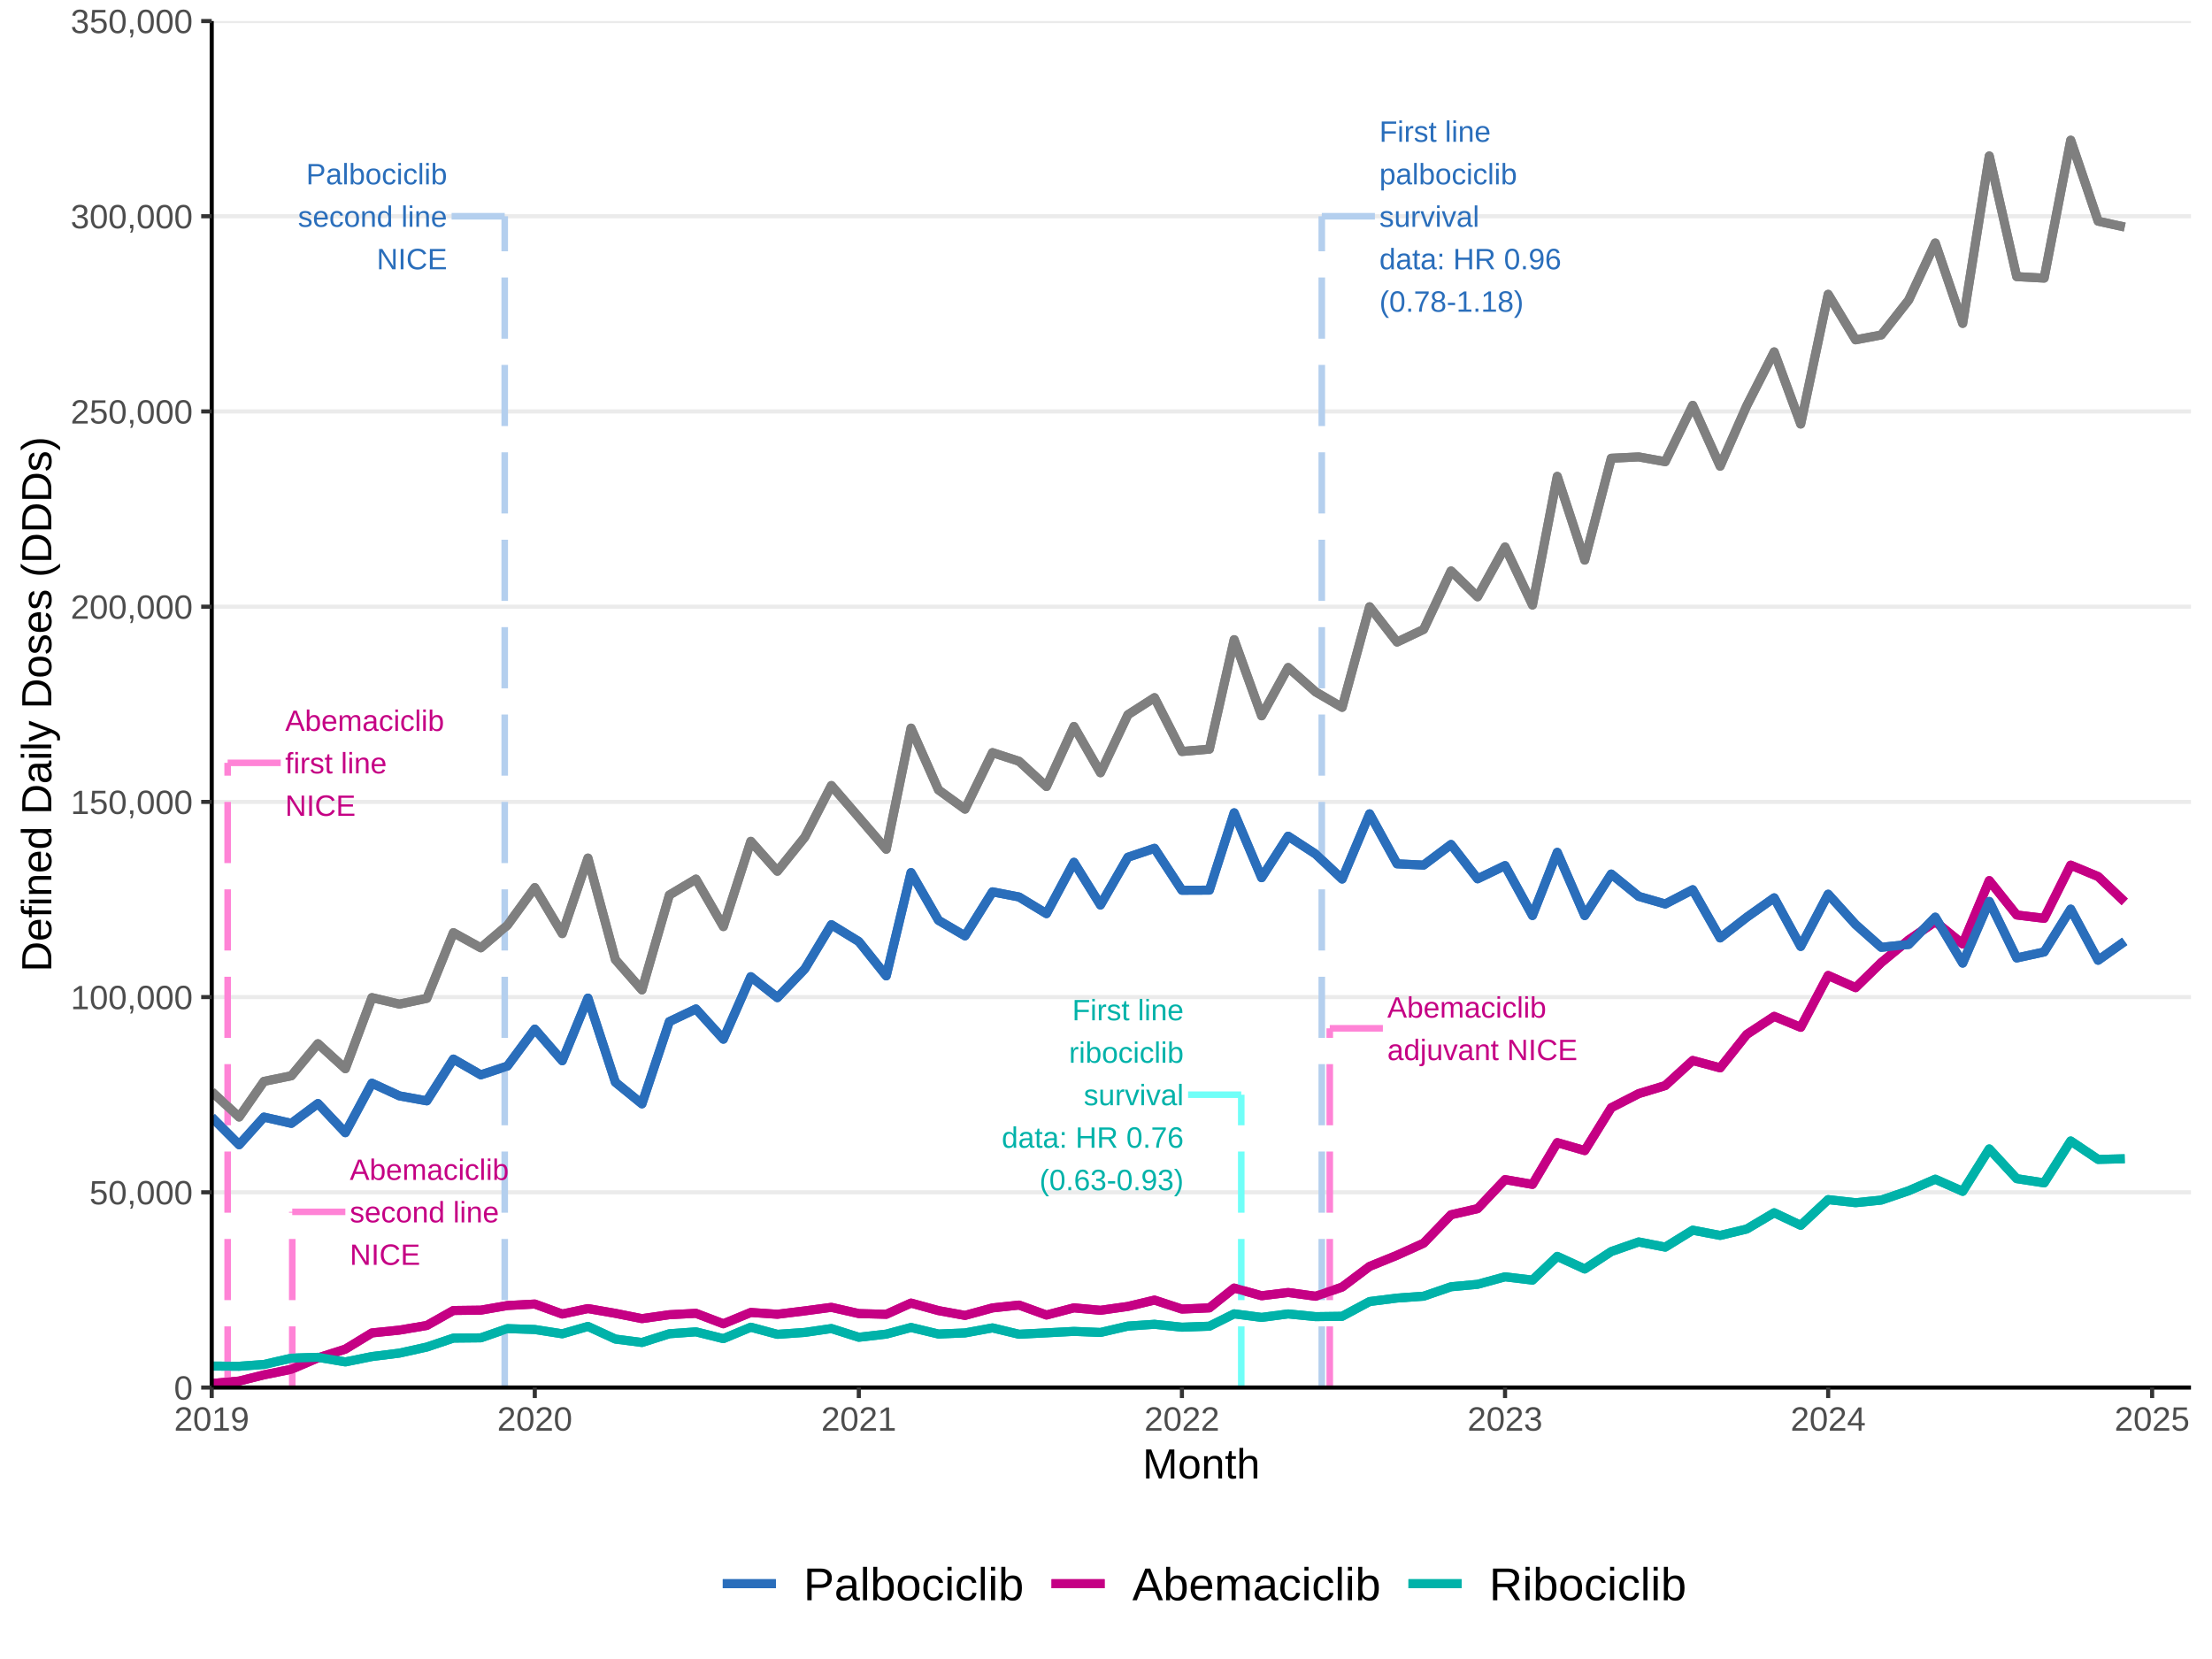
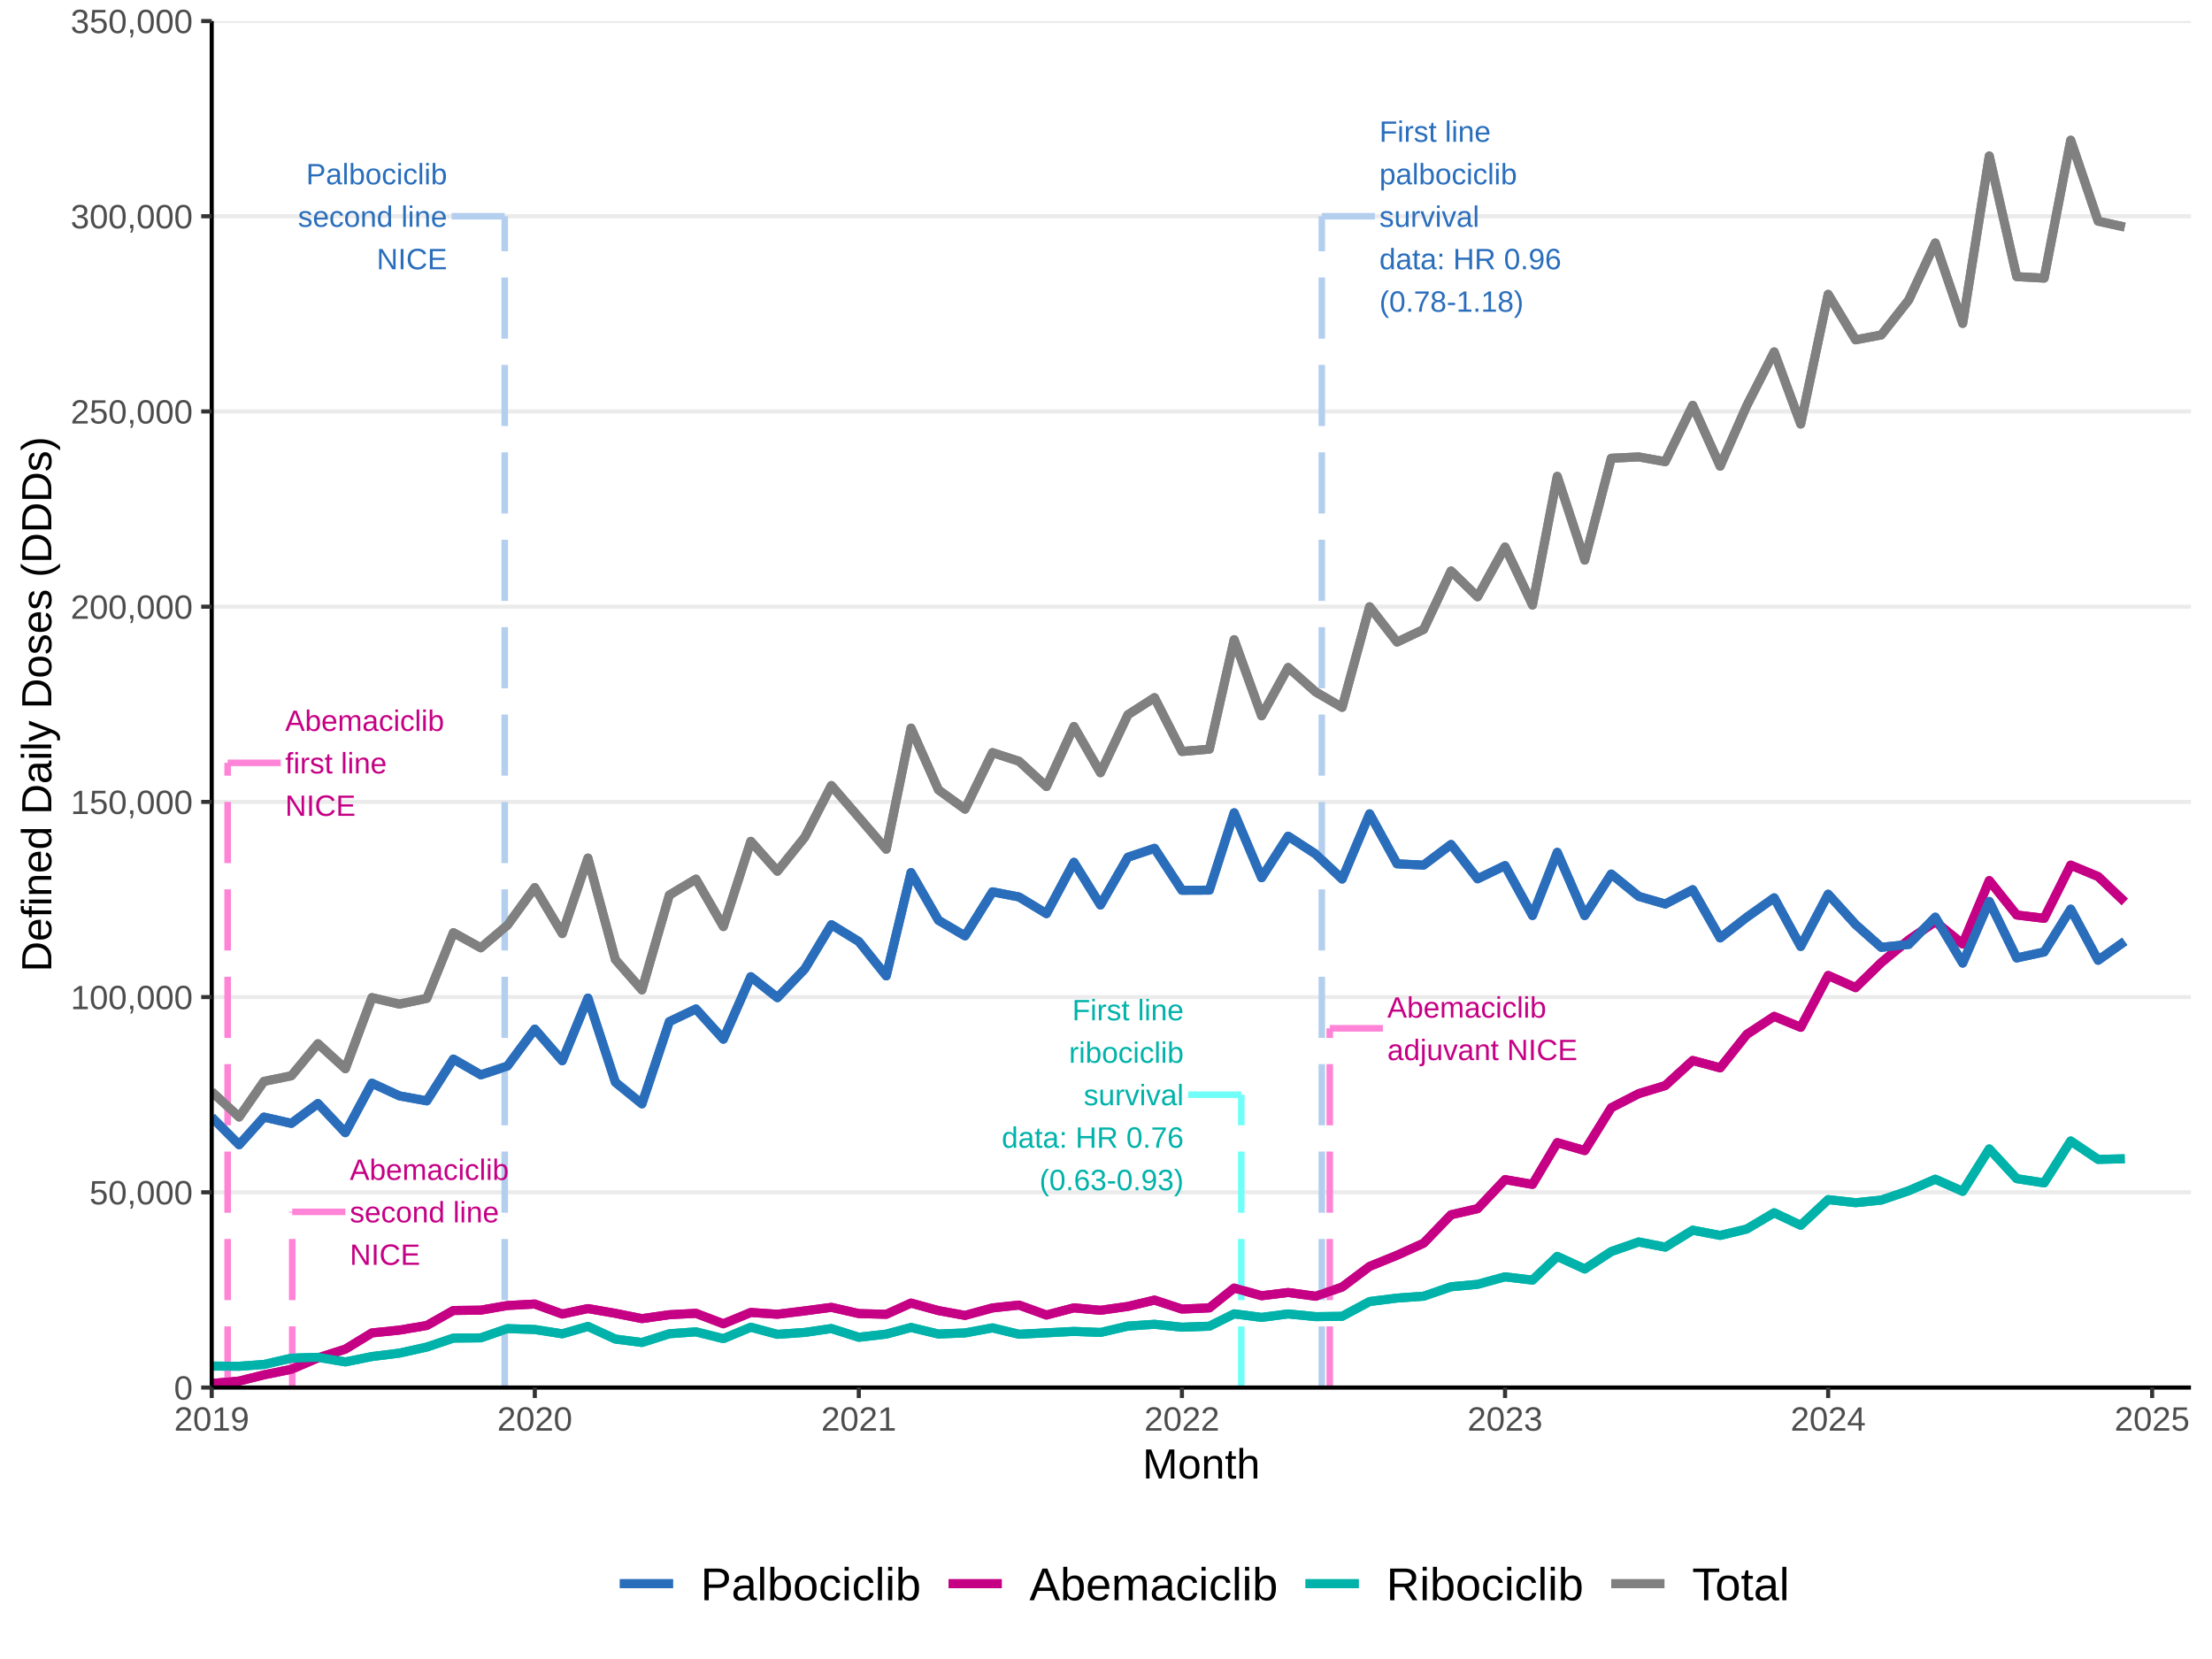
<svg xmlns="http://www.w3.org/2000/svg" width="576.00pt" height="432.00pt" viewBox="0 0 576.00 432.00">
  <g class="svglite">
    <defs>
      <style type="text/css">
    .svglite line, .svglite polyline, .svglite polygon, .svglite path, .svglite rect, .svglite circle {
      fill: none;
      stroke: #000000;
      stroke-linecap: round;
      stroke-linejoin: round;
      stroke-miterlimit: 10.00;
    }
    .svglite text {
      white-space: pre;
    }
    .svglite g.glyphgroup path {
      fill: inherit;
      stroke: none;
    }
  </style>
    </defs>
    <rect width="100%" height="100%" style="stroke: none; fill: #FFFFFF;" />
    <defs>
      <clipPath id="cpMC4wMHw1NzYuMDB8MC4wMHw0MzIuMDA=">
        <rect x="0.00" y="0.00" width="576.00" height="432.00" />
      </clipPath>
    </defs>
    <g clip-path="url(#cpMC4wMHw1NzYuMDB8MC4wMHw0MzIuMDA=)">
      <rect x="0.00" y="0.00" width="576.00" height="432.00" style="stroke-width: 1.07; stroke: #FFFFFF; fill: #FFFFFF;" />
    </g>
    <defs>
      <clipPath id="cpNTUuMTN8NTcwLjUyfDUuNDh8MzYxLjMx">
        <rect x="55.13" y="5.48" width="515.39" height="355.83" />
      </clipPath>
    </defs>
    <g clip-path="url(#cpNTUuMTN8NTcwLjUyfDUuNDh8MzYxLjMx)">
      <rect x="55.13" y="5.48" width="515.39" height="355.83" style="stroke-width: 1.07; stroke: none; fill: #FFFFFF;" />
      <polyline points="55.13,361.31 570.52,361.31 " style="stroke-width: 1.07; stroke: #EBEBEB; stroke-linecap: butt;" />
      <polyline points="55.13,310.47 570.52,310.47 " style="stroke-width: 1.07; stroke: #EBEBEB; stroke-linecap: butt;" />
      <polyline points="55.13,259.64 570.52,259.64 " style="stroke-width: 1.07; stroke: #EBEBEB; stroke-linecap: butt;" />
      <polyline points="55.13,208.81 570.52,208.81 " style="stroke-width: 1.07; stroke: #EBEBEB; stroke-linecap: butt;" />
      <polyline points="55.13,157.98 570.52,157.98 " style="stroke-width: 1.07; stroke: #EBEBEB; stroke-linecap: butt;" />
      <polyline points="55.13,107.14 570.52,107.14 " style="stroke-width: 1.07; stroke: #EBEBEB; stroke-linecap: butt;" />
      <polyline points="55.13,56.31 570.52,56.31 " style="stroke-width: 1.07; stroke: #EBEBEB; stroke-linecap: butt;" />
      <polyline points="55.13,5.48 570.52,5.48 " style="stroke-width: 1.07; stroke: #EBEBEB; stroke-linecap: butt;" />
      <polyline points="55.13,360.25 62.27,359.62 68.73,358.01 75.87,356.56 82.79,353.59 89.93,351.31 96.85,347.09 104.00,346.36 111.14,345.15 118.06,341.25 125.20,341.16 132.12,339.96 139.26,339.57 146.41,342.17 153.10,340.75 160.24,341.99 167.16,343.37 174.30,342.35 181.22,341.99 188.36,344.71 195.51,341.76 202.43,342.23 209.57,341.35 216.49,340.43 223.63,342.05 230.78,342.24 237.23,339.32 244.38,341.28 251.29,342.53 258.44,340.58 265.36,339.84 272.50,342.43 279.65,340.56 286.56,341.20 293.71,340.19 300.63,338.54 307.77,340.88 314.92,340.57 321.37,335.41 328.52,337.41 335.43,336.56 342.58,337.54 349.49,335.15 356.64,329.77 363.79,326.86 370.70,323.73 377.85,316.32 384.76,314.73 391.91,307.17 399.05,308.41 405.51,297.54 412.66,299.61 419.57,288.45 426.72,284.78 433.63,282.68 440.78,276.15 447.92,278.07 454.84,269.37 461.99,264.66 468.90,267.51 476.05,254.01 483.19,257.18 489.88,250.65 497.02,244.75 503.94,240.00 511.08,245.81 518.00,229.31 525.15,238.26 532.29,239.13 539.21,225.28 546.35,228.25 553.27,234.85 " style="stroke-width: 2.35; stroke: #C50084; stroke-linecap: butt;" />
      <polyline points="55.13,290.92 62.27,298.09 68.73,290.89 75.87,292.52 82.79,287.36 89.93,294.95 96.85,282.06 104.00,285.36 111.14,286.66 118.06,275.78 125.20,279.89 132.12,277.61 139.26,267.98 146.41,276.22 153.10,259.90 160.24,281.81 167.16,287.44 174.30,266.02 181.22,262.73 188.36,270.60 195.51,254.33 202.43,259.78 209.57,252.30 216.49,240.79 223.63,245.17 230.78,254.12 237.23,227.22 244.38,239.65 251.29,243.70 258.44,232.23 265.36,233.57 272.50,237.91 279.65,224.54 286.56,235.66 293.71,223.22 300.63,220.90 307.77,231.82 314.92,231.79 321.37,211.65 328.52,228.55 335.43,217.74 342.58,222.39 349.49,228.90 356.64,211.92 363.79,224.94 370.70,225.27 377.85,219.90 384.76,228.84 391.91,225.40 399.05,238.40 405.51,221.95 412.66,238.41 419.57,227.60 426.72,233.41 433.63,235.40 440.78,231.68 447.92,244.24 454.84,238.86 461.99,233.79 468.90,246.45 476.05,232.85 483.19,240.74 489.88,246.68 497.02,245.93 503.94,238.83 511.08,250.79 518.00,234.74 525.15,249.45 532.29,247.89 539.21,236.74 546.35,250.05 553.27,245.13 " style="stroke-width: 2.35; stroke: #2A6EBB; stroke-linecap: butt;" />
      <polyline points="55.13,355.72 62.27,355.77 68.73,355.30 75.87,353.66 82.79,353.44 89.93,354.64 96.85,353.24 104.00,352.35 111.14,350.77 118.06,348.44 125.20,348.37 132.12,345.97 139.26,346.20 146.41,347.32 153.10,345.40 160.24,348.69 167.16,349.58 174.30,347.31 181.22,346.81 188.36,348.58 195.51,345.60 202.43,347.46 209.57,346.96 216.49,345.95 223.63,348.22 230.78,347.40 237.23,345.67 244.38,347.38 251.29,347.09 258.44,345.78 265.36,347.44 272.50,347.07 279.65,346.69 286.56,346.97 293.71,345.31 300.63,344.84 307.77,345.60 314.92,345.34 321.37,342.12 328.52,343.05 335.43,342.14 342.58,342.85 349.49,342.76 356.64,338.92 363.79,338.01 370.70,337.53 377.85,335.07 384.76,334.43 391.91,332.48 399.05,333.34 405.51,327.16 412.66,330.44 419.57,325.90 426.72,323.40 433.63,324.75 440.78,320.34 447.92,321.70 454.84,320.04 461.99,315.80 468.90,319.07 476.05,312.38 483.19,313.18 489.88,312.50 497.02,310.07 503.94,307.06 511.08,310.22 518.00,299.18 525.15,306.92 532.29,308.02 539.21,297.11 546.35,301.91 553.27,301.74 " style="stroke-width: 2.35; stroke: #00B2A9; stroke-linecap: butt;" />
-       <polyline points="55.13,284.28 62.27,290.87 68.73,281.59 75.87,280.13 82.79,271.78 89.93,278.29 96.85,259.78 104.00,261.47 111.14,259.97 118.06,242.86 125.20,246.81 132.12,240.93 139.26,231.13 146.41,243.11 153.10,223.44 160.24,249.87 167.16,257.77 174.30,233.06 181.22,228.92 188.36,241.28 195.51,219.08 202.43,226.86 209.57,217.99 216.49,204.55 223.63,212.82 230.78,221.14 237.23,189.60 244.38,205.69 251.29,210.70 258.44,195.98 265.36,198.23 272.50,204.81 279.65,189.18 286.56,201.22 293.71,186.11 300.63,181.67 307.77,195.69 314.92,195.08 321.37,166.57 328.52,186.40 335.43,173.82 342.58,180.17 349.49,184.19 356.64,158.00 363.79,167.19 370.70,163.91 377.85,148.68 384.76,155.40 391.91,142.44 399.05,157.54 405.51,124.04 412.66,145.85 419.57,119.33 426.72,118.98 433.63,120.22 440.78,105.55 447.92,121.39 454.84,105.66 461.99,91.63 468.90,110.42 476.05,76.64 483.19,88.49 489.88,87.22 497.02,78.13 503.94,63.27 511.08,84.21 518.00,40.62 525.15,72.03 532.29,72.42 539.21,36.51 546.35,57.60 553.27,59.12 " style="stroke-width: 2.35; stroke: #7F7F7F; stroke-linecap: butt;" />
+       <polyline points="55.13,284.28 62.27,290.87 68.73,281.59 75.87,280.13 82.79,271.78 89.93,278.29 96.85,259.78 104.00,261.47 111.14,259.97 118.06,242.86 125.20,246.81 132.12,240.93 139.26,231.13 146.41,243.11 153.10,223.44 160.24,249.87 167.16,257.77 174.30,233.06 181.22,228.92 188.36,241.28 195.51,219.08 202.43,226.86 209.57,217.99 216.49,204.55 223.63,212.82 230.78,221.14 237.23,189.60 244.38,205.69 251.29,210.70 258.44,195.98 265.36,198.23 272.50,204.81 279.65,189.18 286.56,201.22 293.71,186.11 300.63,181.67 307.77,195.69 314.92,195.08 321.37,166.57 328.52,186.40 335.43,173.82 342.58,180.17 349.49,184.19 356.64,158.00 363.79,167.19 370.70,163.91 377.85,148.68 384.76,155.40 391.91,142.44 399.05,157.54 405.51,124.04 412.66,145.85 419.57,119.33 426.72,118.98 433.63,120.22 440.78,105.55 447.92,121.39 454.84,105.66 461.99,91.63 468.90,110.42 476.05,76.64 483.19,88.49 489.88,87.22 497.02,78.13 503.94,63.27 511.08,84.21 518.00,40.62 525.15,72.03 532.29,72.42 539.21,36.51 546.35,57.60 553.27,59.12 " style="stroke-width: 2.35; stroke: #808080; stroke-linecap: butt;" />
      <line x1="131.43" y1="361.31" x2="131.43" y2="56.31" style="stroke-width: 1.71; stroke: #B4CFEE; stroke-dasharray: 15.93,6.83; stroke-linecap: butt;" />
      <line x1="344.19" y1="361.31" x2="344.19" y2="56.31" style="stroke-width: 1.71; stroke: #B4CFEE; stroke-dasharray: 15.93,6.83; stroke-linecap: butt;" />
      <line x1="59.28" y1="361.31" x2="59.28" y2="198.64" style="stroke-width: 1.71; stroke: #FF83D6; stroke-dasharray: 15.93,6.83; stroke-linecap: butt;" />
      <line x1="76.10" y1="361.31" x2="76.10" y2="315.56" style="stroke-width: 1.71; stroke: #FF83D6; stroke-dasharray: 15.93,6.83; stroke-linecap: butt;" />
      <line x1="346.27" y1="361.31" x2="346.27" y2="267.77" style="stroke-width: 1.71; stroke: #FF83D6; stroke-dasharray: 15.93,6.83; stroke-linecap: butt;" />
      <line x1="323.22" y1="361.31" x2="323.22" y2="285.06" style="stroke-width: 1.71; stroke: #70FFF8; stroke-dasharray: 15.93,6.83; stroke-linecap: butt;" />
      <line x1="131.43" y1="56.31" x2="117.60" y2="56.31" style="stroke-width: 1.71; stroke: #B4CFEE; stroke-dasharray: 15.93,6.83; stroke-linecap: butt;" />
      <line x1="323.22" y1="285.06" x2="309.38" y2="285.06" style="stroke-width: 1.71; stroke: #70FFF8; stroke-dasharray: 15.93,6.83; stroke-linecap: butt;" />
      <line x1="344.19" y1="56.31" x2="358.02" y2="56.31" style="stroke-width: 1.71; stroke: #B4CFEE; stroke-dasharray: 15.93,6.83; stroke-linecap: butt;" />
      <line x1="59.28" y1="198.64" x2="73.11" y2="198.64" style="stroke-width: 1.71; stroke: #FF83D6; stroke-dasharray: 15.93,6.83; stroke-linecap: butt;" />
      <line x1="76.10" y1="315.56" x2="89.93" y2="315.56" style="stroke-width: 1.71; stroke: #FF83D6; stroke-dasharray: 15.93,6.83; stroke-linecap: butt;" />
      <line x1="346.27" y1="267.77" x2="360.10" y2="267.77" style="stroke-width: 1.71; stroke: #FF83D6; stroke-dasharray: 15.93,6.83; stroke-linecap: butt;" />
      <text x="116.44" y="48.00" text-anchor="end" style="font-size: 7.68px;fill: #2A6EBB; font-family: &quot;Arial&quot;;" textLength="36.67px" lengthAdjust="spacingAndGlyphs">Palbociclib</text>
      <text x="116.44" y="59.06" text-anchor="end" style="font-size: 7.68px;fill: #2A6EBB; font-family: &quot;Arial&quot;;" textLength="38.81px" lengthAdjust="spacingAndGlyphs">second line</text>
      <text x="116.44" y="70.12" text-anchor="end" style="font-size: 7.68px;fill: #2A6EBB; font-family: &quot;Arial&quot;;" textLength="18.33px" lengthAdjust="spacingAndGlyphs">NICE</text>
      <text x="308.23" y="265.68" text-anchor="end" style="font-size: 7.68px;fill: #00B2A9; font-family: &quot;Arial&quot;;" textLength="28.98px" lengthAdjust="spacingAndGlyphs">First line</text>
      <text x="308.23" y="276.74" text-anchor="end" style="font-size: 7.68px;fill: #00B2A9; font-family: &quot;Arial&quot;;" textLength="29.86px" lengthAdjust="spacingAndGlyphs">ribociclib</text>
      <text x="308.23" y="287.80" text-anchor="end" style="font-size: 7.68px;fill: #00B2A9; font-family: &quot;Arial&quot;;" textLength="26.03px" lengthAdjust="spacingAndGlyphs">survival</text>
      <text x="308.23" y="298.87" text-anchor="end" style="font-size: 7.68px;fill: #00B2A9; font-family: &quot;Arial&quot;;" textLength="47.31px" lengthAdjust="spacingAndGlyphs">data: HR 0.76</text>
      <text x="308.23" y="309.93" text-anchor="end" style="font-size: 7.68px;fill: #00B2A9; font-family: &quot;Arial&quot;;" textLength="37.53px" lengthAdjust="spacingAndGlyphs">(0.63-0.93)</text>
      <text x="359.18" y="36.93" style="font-size: 7.68px;fill: #2A6EBB; font-family: &quot;Arial&quot;;" textLength="28.98px" lengthAdjust="spacingAndGlyphs">First line</text>
      <text x="359.18" y="48.00" style="font-size: 7.68px;fill: #2A6EBB; font-family: &quot;Arial&quot;;" textLength="35.83px" lengthAdjust="spacingAndGlyphs">palbociclib</text>
      <text x="359.18" y="59.06" style="font-size: 7.68px;fill: #2A6EBB; font-family: &quot;Arial&quot;;" textLength="26.03px" lengthAdjust="spacingAndGlyphs">survival</text>
      <text x="359.18" y="70.12" style="font-size: 7.68px;fill: #2A6EBB; font-family: &quot;Arial&quot;;" textLength="47.31px" lengthAdjust="spacingAndGlyphs">data: HR 0.96</text>
      <text x="359.18" y="81.18" style="font-size: 7.68px;fill: #2A6EBB; font-family: &quot;Arial&quot;;" textLength="37.53px" lengthAdjust="spacingAndGlyphs">(0.78-1.18)</text>
      <text x="74.26" y="190.33" style="font-size: 7.68px;fill: #C50084; font-family: &quot;Arial&quot;;" textLength="41.36px" lengthAdjust="spacingAndGlyphs">Abemaciclib</text>
      <text x="74.26" y="201.39" style="font-size: 7.68px;fill: #C50084; font-family: &quot;Arial&quot;;" textLength="26.42px" lengthAdjust="spacingAndGlyphs">first line</text>
      <text x="74.26" y="212.45" style="font-size: 7.68px;fill: #C50084; font-family: &quot;Arial&quot;;" textLength="18.33px" lengthAdjust="spacingAndGlyphs">NICE</text>
      <text x="91.09" y="307.24" style="font-size: 7.68px;fill: #C50084; font-family: &quot;Arial&quot;;" textLength="41.36px" lengthAdjust="spacingAndGlyphs">Abemaciclib</text>
      <text x="91.09" y="318.30" style="font-size: 7.68px;fill: #C50084; font-family: &quot;Arial&quot;;" textLength="38.81px" lengthAdjust="spacingAndGlyphs">second line</text>
      <text x="91.09" y="329.37" style="font-size: 7.68px;fill: #C50084; font-family: &quot;Arial&quot;;" textLength="18.33px" lengthAdjust="spacingAndGlyphs">NICE</text>
      <text x="361.25" y="264.99" style="font-size: 7.68px;fill: #C50084; font-family: &quot;Arial&quot;;" textLength="41.36px" lengthAdjust="spacingAndGlyphs">Abemaciclib</text>
      <text x="361.25" y="276.05" style="font-size: 7.68px;fill: #C50084; font-family: &quot;Arial&quot;;" textLength="49.45px" lengthAdjust="spacingAndGlyphs">adjuvant NICE</text>
      <polyline points="55.13,360.25 62.27,359.62 68.73,358.01 75.87,356.56 82.79,353.59 89.93,351.31 96.85,347.09 104.00,346.36 111.14,345.15 118.06,341.25 125.20,341.16 132.12,339.96 139.26,339.57 146.41,342.17 153.10,340.75 160.24,341.99 167.16,343.37 174.30,342.35 181.22,341.99 188.36,344.71 195.51,341.76 202.43,342.23 209.57,341.35 216.49,340.43 223.63,342.05 230.78,342.24 237.23,339.32 244.38,341.28 251.29,342.53 258.44,340.58 265.36,339.84 272.50,342.43 279.65,340.56 286.56,341.20 293.71,340.19 300.63,338.54 307.77,340.88 314.92,340.57 321.37,335.41 328.52,337.41 335.43,336.56 342.58,337.54 349.49,335.15 356.64,329.77 363.79,326.86 370.70,323.73 377.85,316.32 384.76,314.73 391.91,307.17 399.05,308.41 405.51,297.54 412.66,299.61 419.57,288.45 426.72,284.78 433.63,282.68 440.78,276.15 447.92,278.07 454.84,269.37 461.99,264.66 468.90,267.51 476.05,254.01 483.19,257.18 489.88,250.65 497.02,244.75 503.94,240.00 511.08,245.81 518.00,229.31 525.15,238.26 532.29,239.13 539.21,225.28 546.35,228.25 553.27,234.85 " style="stroke-width: 2.35; stroke: #C50084; stroke-linecap: butt;" />
      <polyline points="55.13,290.92 62.27,298.09 68.73,290.89 75.87,292.52 82.79,287.36 89.93,294.95 96.85,282.06 104.00,285.36 111.14,286.66 118.06,275.78 125.20,279.89 132.12,277.61 139.26,267.98 146.41,276.22 153.10,259.90 160.24,281.81 167.16,287.44 174.30,266.02 181.22,262.73 188.36,270.60 195.51,254.33 202.43,259.78 209.57,252.30 216.49,240.79 223.63,245.17 230.78,254.12 237.23,227.22 244.38,239.65 251.29,243.70 258.44,232.23 265.36,233.57 272.50,237.91 279.65,224.54 286.56,235.66 293.71,223.22 300.63,220.90 307.77,231.82 314.92,231.79 321.37,211.65 328.52,228.55 335.43,217.74 342.58,222.39 349.49,228.90 356.64,211.92 363.79,224.94 370.70,225.27 377.85,219.90 384.76,228.84 391.91,225.40 399.05,238.40 405.51,221.95 412.66,238.41 419.57,227.60 426.72,233.41 433.63,235.40 440.78,231.68 447.92,244.24 454.84,238.86 461.99,233.79 468.90,246.45 476.05,232.85 483.19,240.74 489.88,246.68 497.02,245.93 503.94,238.83 511.08,250.79 518.00,234.74 525.15,249.45 532.29,247.89 539.21,236.74 546.35,250.05 553.27,245.13 " style="stroke-width: 2.35; stroke: #2A6EBB; stroke-linecap: butt;" />
      <polyline points="55.13,355.72 62.27,355.77 68.73,355.30 75.87,353.66 82.79,353.44 89.93,354.64 96.85,353.24 104.00,352.35 111.14,350.77 118.06,348.44 125.20,348.37 132.12,345.97 139.26,346.20 146.41,347.32 153.10,345.40 160.24,348.69 167.16,349.58 174.30,347.31 181.22,346.81 188.36,348.58 195.51,345.60 202.43,347.46 209.57,346.96 216.49,345.95 223.63,348.22 230.78,347.40 237.23,345.67 244.38,347.38 251.29,347.09 258.44,345.78 265.36,347.44 272.50,347.07 279.65,346.69 286.56,346.97 293.71,345.31 300.63,344.84 307.77,345.60 314.92,345.34 321.37,342.12 328.52,343.05 335.43,342.14 342.58,342.85 349.49,342.76 356.64,338.92 363.79,338.01 370.70,337.53 377.85,335.07 384.76,334.43 391.91,332.48 399.05,333.34 405.51,327.16 412.66,330.44 419.57,325.90 426.72,323.40 433.63,324.75 440.78,320.34 447.92,321.70 454.84,320.04 461.99,315.80 468.90,319.07 476.05,312.38 483.19,313.18 489.88,312.50 497.02,310.07 503.94,307.06 511.08,310.22 518.00,299.18 525.15,306.92 532.29,308.02 539.21,297.11 546.35,301.91 553.27,301.74 " style="stroke-width: 2.35; stroke: #00B2A9; stroke-linecap: butt;" />
-       <polyline points="55.13,284.28 62.27,290.87 68.73,281.59 75.87,280.13 82.79,271.78 89.93,278.29 96.85,259.78 104.00,261.47 111.14,259.97 118.06,242.86 125.20,246.81 132.12,240.93 139.26,231.13 146.41,243.11 153.10,223.44 160.24,249.87 167.16,257.77 174.30,233.06 181.22,228.92 188.36,241.28 195.51,219.08 202.43,226.86 209.57,217.99 216.49,204.55 223.63,212.82 230.78,221.14 237.23,189.60 244.38,205.69 251.29,210.70 258.44,195.98 265.36,198.23 272.50,204.81 279.65,189.18 286.56,201.22 293.71,186.11 300.63,181.67 307.77,195.69 314.92,195.08 321.37,166.57 328.52,186.40 335.43,173.82 342.58,180.17 349.49,184.19 356.64,158.00 363.79,167.19 370.70,163.91 377.85,148.68 384.76,155.40 391.91,142.44 399.05,157.54 405.51,124.04 412.66,145.85 419.57,119.33 426.72,118.98 433.63,120.22 440.78,105.55 447.92,121.39 454.84,105.66 461.99,91.63 468.90,110.42 476.05,76.64 483.19,88.49 489.88,87.22 497.02,78.13 503.94,63.27 511.08,84.21 518.00,40.62 525.15,72.03 532.29,72.42 539.21,36.51 546.35,57.60 553.27,59.12 " style="stroke-width: 2.35; stroke: #7F7F7F; stroke-linecap: butt;" />
+       <polyline points="55.13,284.28 62.27,290.87 68.73,281.59 75.87,280.13 82.79,271.78 89.93,278.29 96.85,259.78 104.00,261.47 111.14,259.97 118.06,242.86 125.20,246.81 132.12,240.93 139.26,231.13 146.41,243.11 153.10,223.44 160.24,249.87 167.16,257.77 174.30,233.06 181.22,228.92 188.36,241.28 195.51,219.08 202.43,226.86 209.57,217.99 216.49,204.55 223.63,212.82 230.78,221.14 237.23,189.60 244.38,205.69 251.29,210.70 258.44,195.98 265.36,198.23 272.50,204.81 279.65,189.18 286.56,201.22 293.71,186.11 300.63,181.67 307.77,195.69 314.92,195.08 321.37,166.57 328.52,186.40 335.43,173.82 342.58,180.17 349.49,184.19 356.64,158.00 363.79,167.19 370.70,163.91 377.85,148.68 384.76,155.40 391.91,142.44 399.05,157.54 405.51,124.04 412.66,145.85 419.57,119.33 426.72,118.98 433.63,120.22 440.78,105.55 447.92,121.39 454.84,105.66 461.99,91.63 468.90,110.42 476.05,76.64 483.19,88.49 489.88,87.22 497.02,78.13 503.94,63.27 511.08,84.21 518.00,40.62 525.15,72.03 532.29,72.42 539.21,36.51 546.35,57.60 553.27,59.12 " style="stroke-width: 2.35; stroke: #808080; stroke-linecap: butt;" />
    </g>
    <g clip-path="url(#cpMC4wMHw1NzYuMDB8MC4wMHw0MzIuMDA=)">
      <polyline points="55.13,361.31 55.13,5.48 " style="stroke-width: 1.07; stroke-linecap: butt;" />
      <text x="50.20" y="364.46" text-anchor="end" style="font-size: 8.80px;fill: #4D4D4D; font-family: &quot;Arial&quot;;" textLength="4.89px" lengthAdjust="spacingAndGlyphs">0</text>
      <text x="50.20" y="313.62" text-anchor="end" style="font-size: 8.80px;fill: #4D4D4D; font-family: &quot;Arial&quot;;" textLength="26.89px" lengthAdjust="spacingAndGlyphs">50,000</text>
      <text x="50.20" y="262.79" text-anchor="end" style="font-size: 8.80px;fill: #4D4D4D; font-family: &quot;Arial&quot;;" textLength="31.78px" lengthAdjust="spacingAndGlyphs">100,000</text>
      <text x="50.20" y="211.96" text-anchor="end" style="font-size: 8.80px;fill: #4D4D4D; font-family: &quot;Arial&quot;;" textLength="31.78px" lengthAdjust="spacingAndGlyphs">150,000</text>
      <text x="50.20" y="161.13" text-anchor="end" style="font-size: 8.80px;fill: #4D4D4D; font-family: &quot;Arial&quot;;" textLength="31.78px" lengthAdjust="spacingAndGlyphs">200,000</text>
      <text x="50.20" y="110.29" text-anchor="end" style="font-size: 8.80px;fill: #4D4D4D; font-family: &quot;Arial&quot;;" textLength="31.78px" lengthAdjust="spacingAndGlyphs">250,000</text>
      <text x="50.20" y="59.46" text-anchor="end" style="font-size: 8.80px;fill: #4D4D4D; font-family: &quot;Arial&quot;;" textLength="31.78px" lengthAdjust="spacingAndGlyphs">300,000</text>
      <text x="50.20" y="8.63" text-anchor="end" style="font-size: 8.80px;fill: #4D4D4D; font-family: &quot;Arial&quot;;" textLength="31.78px" lengthAdjust="spacingAndGlyphs">350,000</text>
      <polyline points="52.39,361.31 55.13,361.31 " style="stroke-width: 1.07; stroke: #333333; stroke-linecap: butt;" />
      <polyline points="52.39,310.47 55.13,310.47 " style="stroke-width: 1.07; stroke: #333333; stroke-linecap: butt;" />
      <polyline points="52.39,259.64 55.13,259.64 " style="stroke-width: 1.07; stroke: #333333; stroke-linecap: butt;" />
      <polyline points="52.39,208.81 55.13,208.81 " style="stroke-width: 1.07; stroke: #333333; stroke-linecap: butt;" />
      <polyline points="52.39,157.98 55.13,157.98 " style="stroke-width: 1.07; stroke: #333333; stroke-linecap: butt;" />
      <polyline points="52.39,107.14 55.13,107.14 " style="stroke-width: 1.07; stroke: #333333; stroke-linecap: butt;" />
      <polyline points="52.39,56.31 55.13,56.31 " style="stroke-width: 1.07; stroke: #333333; stroke-linecap: butt;" />
      <polyline points="52.39,5.48 55.13,5.48 " style="stroke-width: 1.07; stroke: #333333; stroke-linecap: butt;" />
      <polyline points="55.13,361.31 570.52,361.31 " style="stroke-width: 1.07; stroke-linecap: butt;" />
      <polyline points="55.13,364.05 55.13,361.31 " style="stroke-width: 1.07; stroke: #333333; stroke-linecap: butt;" />
      <polyline points="139.26,364.05 139.26,361.31 " style="stroke-width: 1.07; stroke: #333333; stroke-linecap: butt;" />
      <polyline points="223.63,364.05 223.63,361.31 " style="stroke-width: 1.07; stroke: #333333; stroke-linecap: butt;" />
      <polyline points="307.77,364.05 307.77,361.31 " style="stroke-width: 1.07; stroke: #333333; stroke-linecap: butt;" />
      <polyline points="391.91,364.05 391.91,361.31 " style="stroke-width: 1.07; stroke: #333333; stroke-linecap: butt;" />
      <polyline points="476.05,364.05 476.05,361.31 " style="stroke-width: 1.07; stroke: #333333; stroke-linecap: butt;" />
      <polyline points="560.41,364.05 560.41,361.31 " style="stroke-width: 1.07; stroke: #333333; stroke-linecap: butt;" />
      <text x="55.13" y="372.54" text-anchor="middle" style="font-size: 8.80px;fill: #4D4D4D; font-family: &quot;Arial&quot;;" textLength="19.56px" lengthAdjust="spacingAndGlyphs">2019</text>
      <text x="139.26" y="372.54" text-anchor="middle" style="font-size: 8.80px;fill: #4D4D4D; font-family: &quot;Arial&quot;;" textLength="19.56px" lengthAdjust="spacingAndGlyphs">2020</text>
      <text x="223.63" y="372.54" text-anchor="middle" style="font-size: 8.80px;fill: #4D4D4D; font-family: &quot;Arial&quot;;" textLength="19.56px" lengthAdjust="spacingAndGlyphs">2021</text>
      <text x="307.77" y="372.54" text-anchor="middle" style="font-size: 8.80px;fill: #4D4D4D; font-family: &quot;Arial&quot;;" textLength="19.56px" lengthAdjust="spacingAndGlyphs">2022</text>
      <text x="391.91" y="372.54" text-anchor="middle" style="font-size: 8.80px;fill: #4D4D4D; font-family: &quot;Arial&quot;;" textLength="19.56px" lengthAdjust="spacingAndGlyphs">2023</text>
      <text x="476.05" y="372.54" text-anchor="middle" style="font-size: 8.80px;fill: #4D4D4D; font-family: &quot;Arial&quot;;" textLength="19.56px" lengthAdjust="spacingAndGlyphs">2024</text>
      <text x="560.41" y="372.54" text-anchor="middle" style="font-size: 8.80px;fill: #4D4D4D; font-family: &quot;Arial&quot;;" textLength="19.56px" lengthAdjust="spacingAndGlyphs">2025</text>
      <text x="312.82" y="385.00" text-anchor="middle" style="font-size: 11.00px; font-family: &quot;Arial&quot;;" textLength="30.59px" lengthAdjust="spacingAndGlyphs">Month</text>
      <text transform="translate(13.36,183.39) rotate(-90)" text-anchor="middle" style="font-size: 11.00px; font-family: &quot;Arial&quot;;" textLength="139.38px" lengthAdjust="spacingAndGlyphs">Defined Daily Doses (DDDs)</text>
-       <rect x="181.00" y="398.28" width="263.65" height="28.24" style="stroke-width: 1.07; stroke: none; fill: #FFFFFF;" />
-       <rect x="186.48" y="403.76" width="17.28" height="17.28" style="stroke-width: 1.07; stroke: none; fill: #FFFFFF;" />
-       <line x1="188.21" y1="412.40" x2="202.03" y2="412.40" style="stroke-width: 2.35; stroke: #2A6EBB; stroke-linecap: butt;" />
-       <line x1="188.21" y1="412.40" x2="202.03" y2="412.40" style="stroke-width: 2.35; stroke: #2A6EBB; stroke-linecap: butt;" />
-       <rect x="272.09" y="403.76" width="17.28" height="17.28" style="stroke-width: 1.07; stroke: none; fill: #FFFFFF;" />
-       <line x1="273.82" y1="412.40" x2="287.64" y2="412.40" style="stroke-width: 2.35; stroke: #C50084; stroke-linecap: butt;" />
-       <line x1="273.82" y1="412.40" x2="287.64" y2="412.40" style="stroke-width: 2.35; stroke: #C50084; stroke-linecap: butt;" />
-       <rect x="365.03" y="403.76" width="17.28" height="17.28" style="stroke-width: 1.07; stroke: none; fill: #FFFFFF;" />
-       <line x1="366.76" y1="412.40" x2="380.59" y2="412.40" style="stroke-width: 2.35; stroke: #00B2A9; stroke-linecap: butt;" />
-       <line x1="366.76" y1="412.40" x2="380.59" y2="412.40" style="stroke-width: 2.35; stroke: #00B2A9; stroke-linecap: butt;" />
-       <text x="209.24" y="416.70" style="font-size: 12.00px; font-family: &quot;Arial&quot;;" textLength="57.38px" lengthAdjust="spacingAndGlyphs">Palbociclib</text>
-       <text x="294.85" y="416.70" style="font-size: 12.00px; font-family: &quot;Arial&quot;;" textLength="64.70px" lengthAdjust="spacingAndGlyphs">Abemaciclib</text>
-       <text x="387.79" y="416.70" style="font-size: 12.00px; font-family: &quot;Arial&quot;;" textLength="51.38px" lengthAdjust="spacingAndGlyphs">Ribociclib</text>
+       <rect x="154.21" y="398.28" width="317.23" height="28.24" style="stroke-width: 1.07; stroke: none; fill: #FFFFFF;" />
+       <rect x="159.69" y="403.76" width="17.28" height="17.28" style="stroke-width: 1.07; stroke: none; fill: #FFFFFF;" />
+       <line x1="161.42" y1="412.40" x2="175.24" y2="412.40" style="stroke-width: 2.35; stroke: #2A6EBB; stroke-linecap: butt;" />
+       <line x1="161.42" y1="412.40" x2="175.24" y2="412.40" style="stroke-width: 2.35; stroke: #2A6EBB; stroke-linecap: butt;" />
+       <rect x="245.30" y="403.76" width="17.28" height="17.28" style="stroke-width: 1.07; stroke: none; fill: #FFFFFF;" />
+       <line x1="247.03" y1="412.40" x2="260.85" y2="412.40" style="stroke-width: 2.35; stroke: #C50084; stroke-linecap: butt;" />
+       <line x1="247.03" y1="412.40" x2="260.85" y2="412.40" style="stroke-width: 2.35; stroke: #C50084; stroke-linecap: butt;" />
+       <rect x="338.24" y="403.76" width="17.28" height="17.28" style="stroke-width: 1.07; stroke: none; fill: #FFFFFF;" />
+       <line x1="339.97" y1="412.40" x2="353.80" y2="412.40" style="stroke-width: 2.35; stroke: #00B2A9; stroke-linecap: butt;" />
+       <line x1="339.97" y1="412.40" x2="353.80" y2="412.40" style="stroke-width: 2.35; stroke: #00B2A9; stroke-linecap: butt;" />
+       <rect x="417.86" y="403.76" width="17.28" height="17.28" style="stroke-width: 1.07; stroke: none; fill: #FFFFFF;" />
+       <line x1="419.59" y1="412.40" x2="433.41" y2="412.40" style="stroke-width: 2.35; stroke: #808080; stroke-linecap: butt;" />
+       <line x1="419.59" y1="412.40" x2="433.41" y2="412.40" style="stroke-width: 2.35; stroke: #808080; stroke-linecap: butt;" />
+       <text x="182.45" y="416.70" style="font-size: 12.00px; font-family: &quot;Arial&quot;;" textLength="57.38px" lengthAdjust="spacingAndGlyphs">Palbociclib</text>
+       <text x="268.06" y="416.70" style="font-size: 12.00px; font-family: &quot;Arial&quot;;" textLength="64.70px" lengthAdjust="spacingAndGlyphs">Abemaciclib</text>
+       <text x="361.00" y="416.70" style="font-size: 12.00px; font-family: &quot;Arial&quot;;" textLength="51.38px" lengthAdjust="spacingAndGlyphs">Ribociclib</text>
+       <text x="440.62" y="416.70" style="font-size: 12.00px; font-family: &quot;Arial&quot;;" textLength="25.34px" lengthAdjust="spacingAndGlyphs">Total</text>
    </g>
  </g>
</svg>
